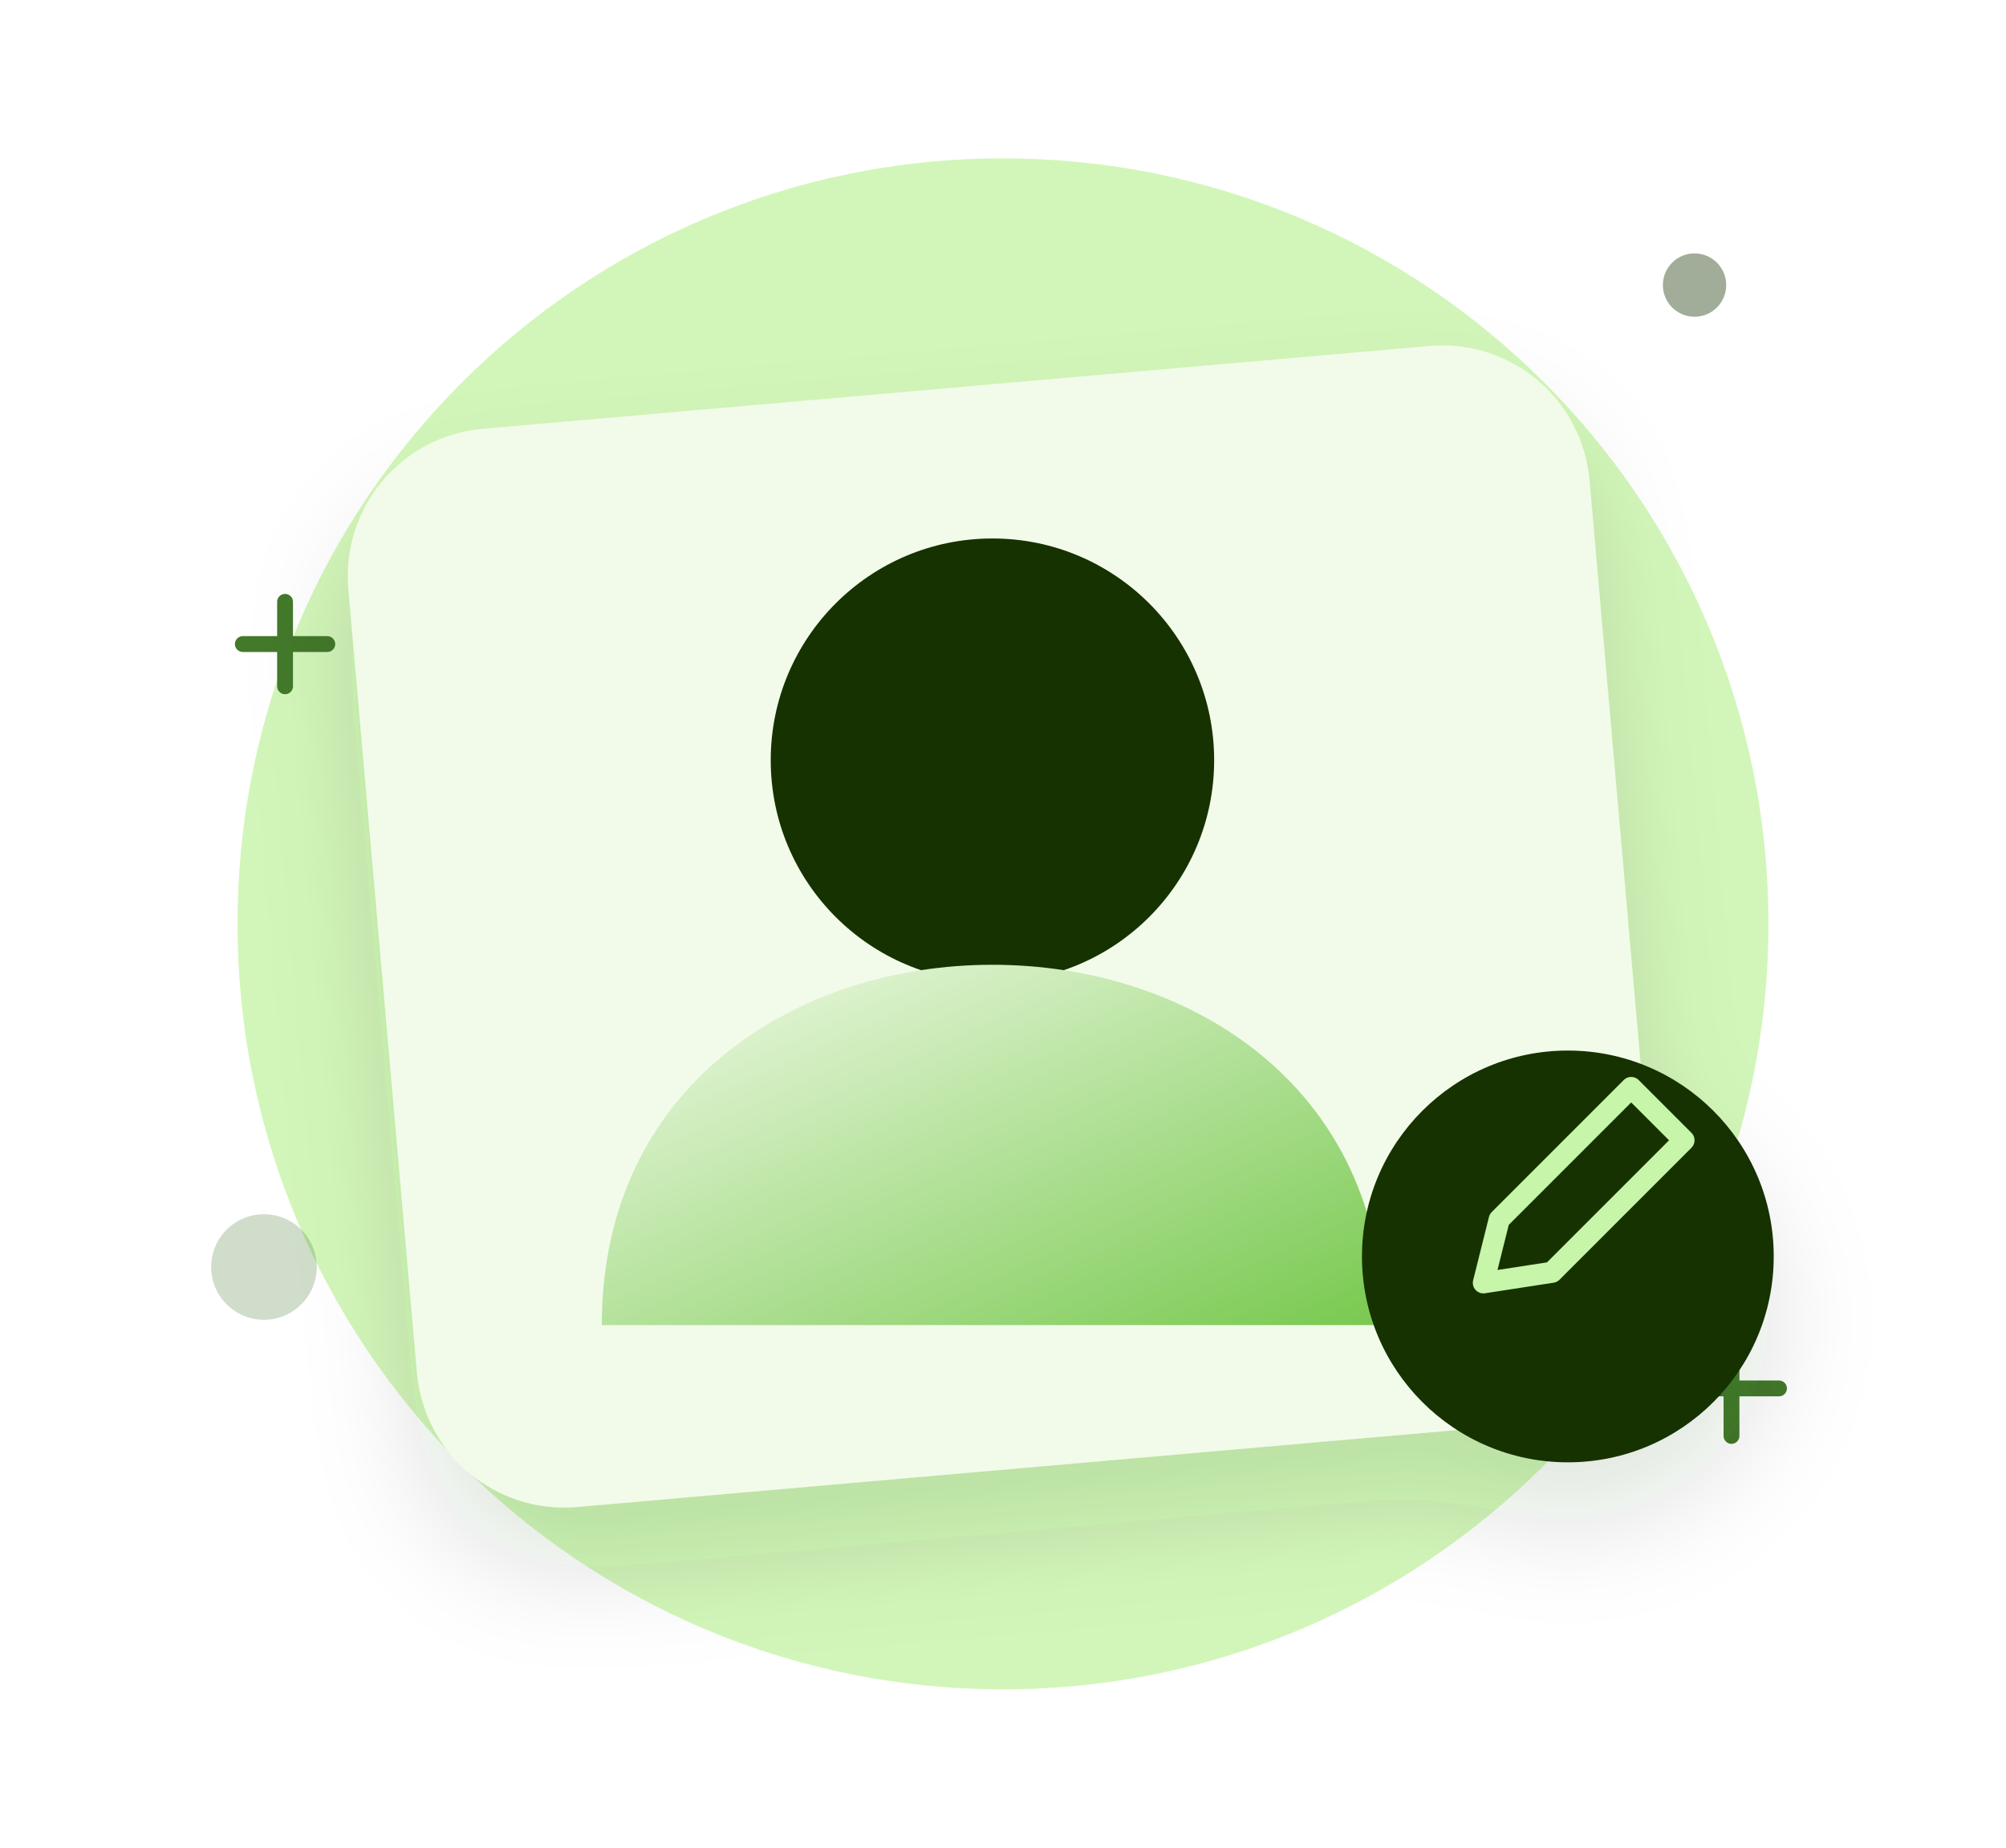
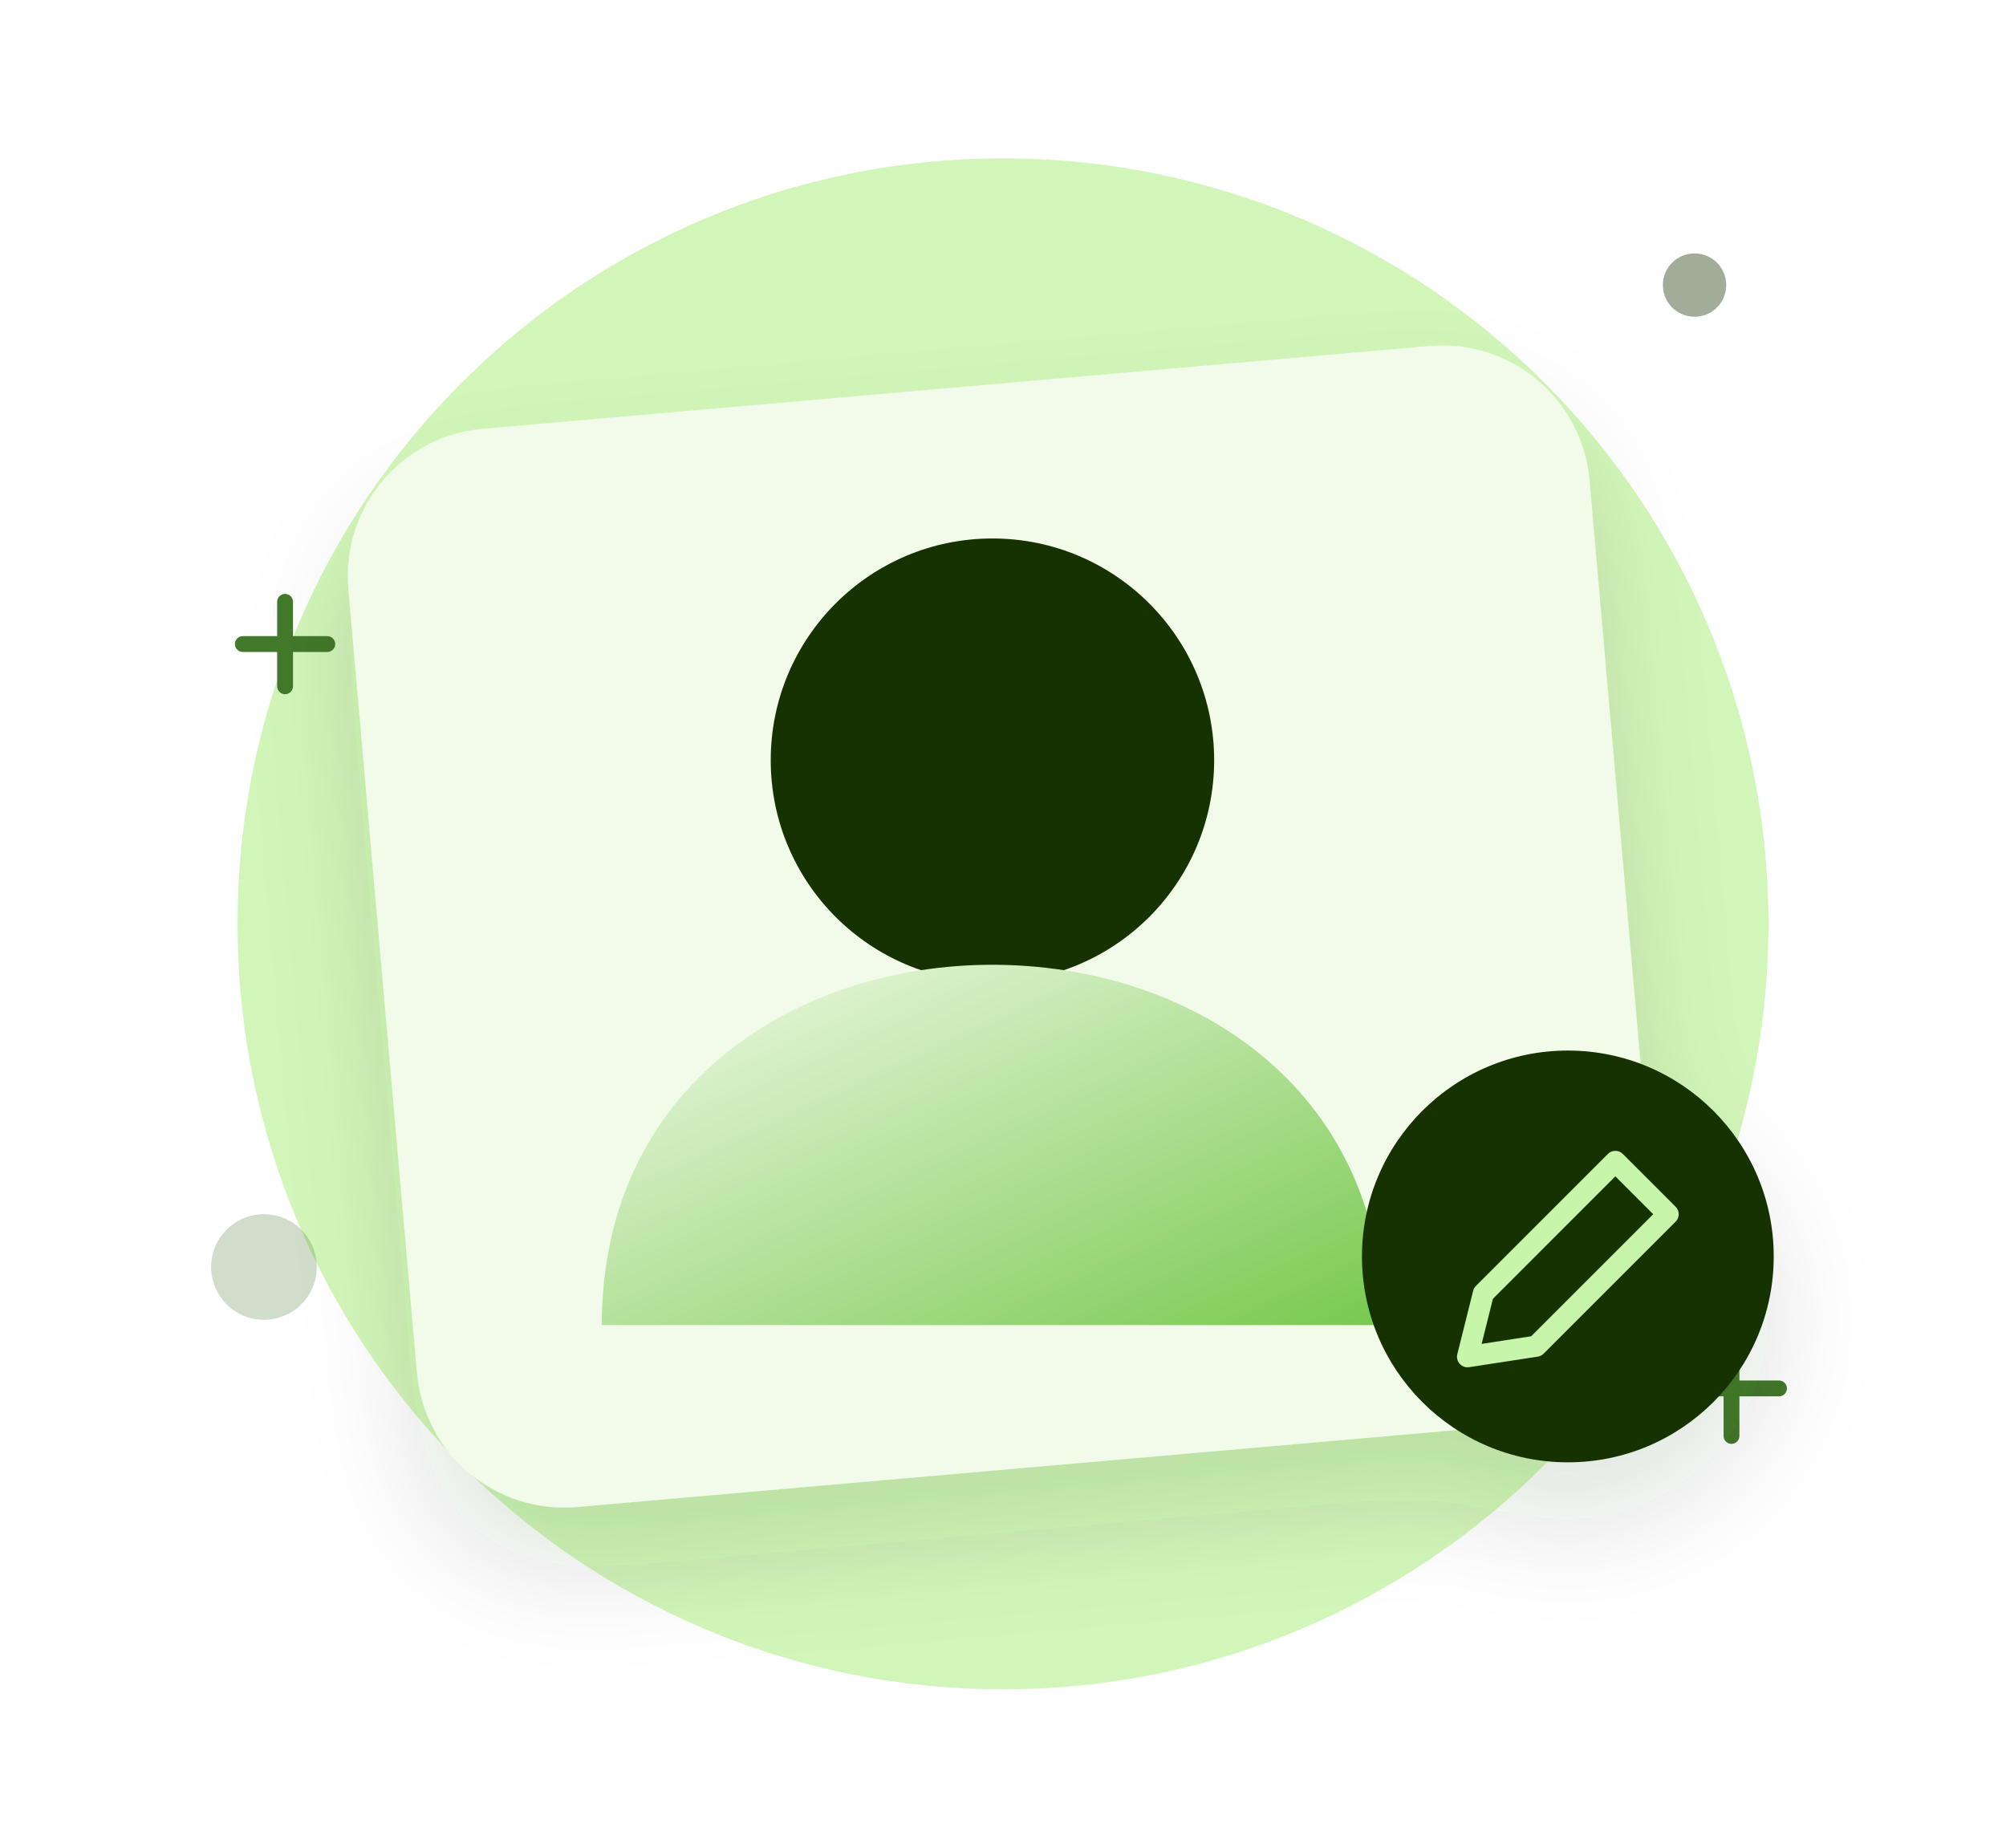
<svg xmlns="http://www.w3.org/2000/svg" viewBox="0 0 380 350">
  <defs>
    <linearGradient id="card" x1="0" y1="0" x2="1" y2="1">
      <stop stop-color="#f2fbe9" />
      <stop offset="1" stop-color="#78c94f" />
    </linearGradient>
    <filter id="shadow" x="-30%" y="-30%" width="160%" height="170%">
      <feDropShadow dx="0" dy="12" stdDeviation="10" flood-color="#163300" flood-opacity=".12" />
    </filter>
  </defs>
  <circle cx="190" cy="175" r="145" fill="#baf193" opacity=".65" />
  <circle cx="50" cy="240" r="10" fill="#43792a" opacity=".25" />
  <circle cx="321" cy="54" r="6" fill="#163300" opacity=".4" />
  <path d="M46 122h16m-8-8v16m265 133h18m-9-9v18" stroke="#43792a" stroke-width="3" stroke-linecap="round" />
  <g filter="url(#shadow)">
    <rect x="72" y="73" width="236" height="205" rx="28" fill="#f2fbe9" transform="rotate(-5 190 175)" />
    <circle cx="188" cy="144" r="42" fill="#163300" />
    <path d="M114 251c0-91 148-91 148 0" fill="url(#card)" />
    <circle cx="297" cy="238" r="39" fill="#163300" />
-     <path d="m281 243 3-12 25-25 10 10-25 25z" stroke="#c7f5a9" stroke-width="4" fill="none" stroke-linejoin="round" />
+     <path d="m281 243 3-12 25-25 10 10-25 25z" transform="translate(-3 14)" stroke="#c7f5a9" stroke-width="4" fill="none" stroke-linejoin="round" />
  </g>
</svg>
